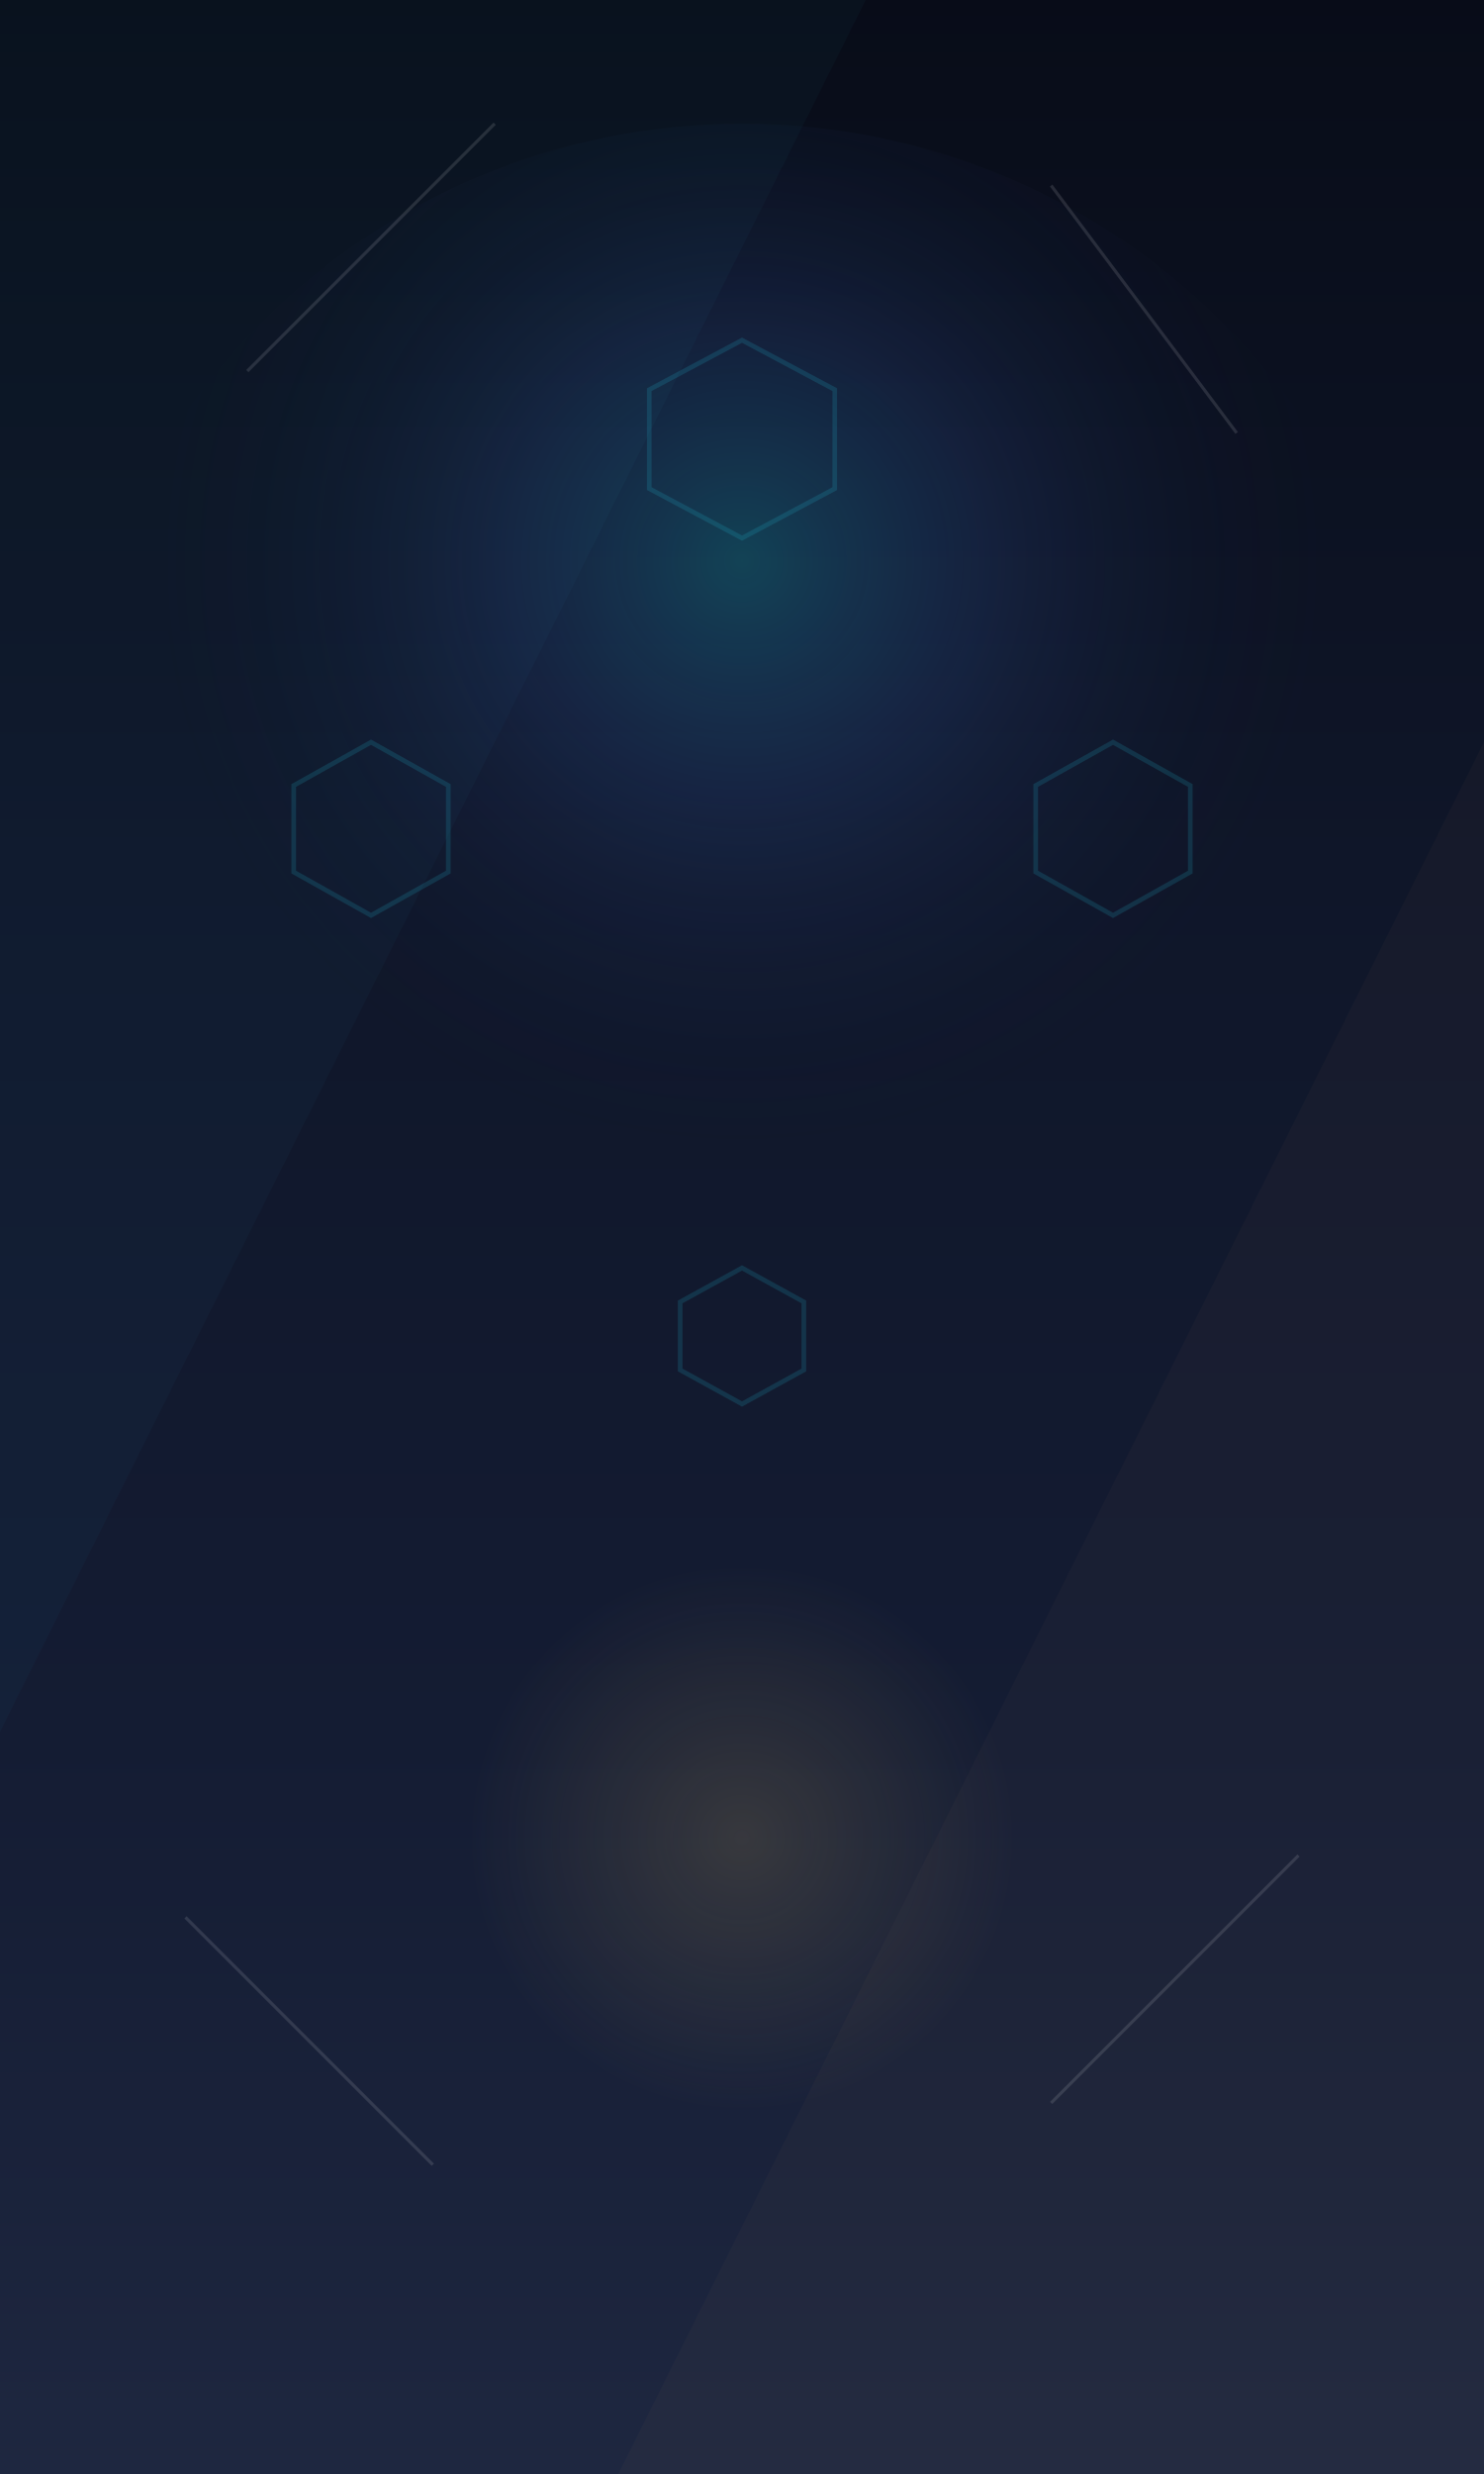
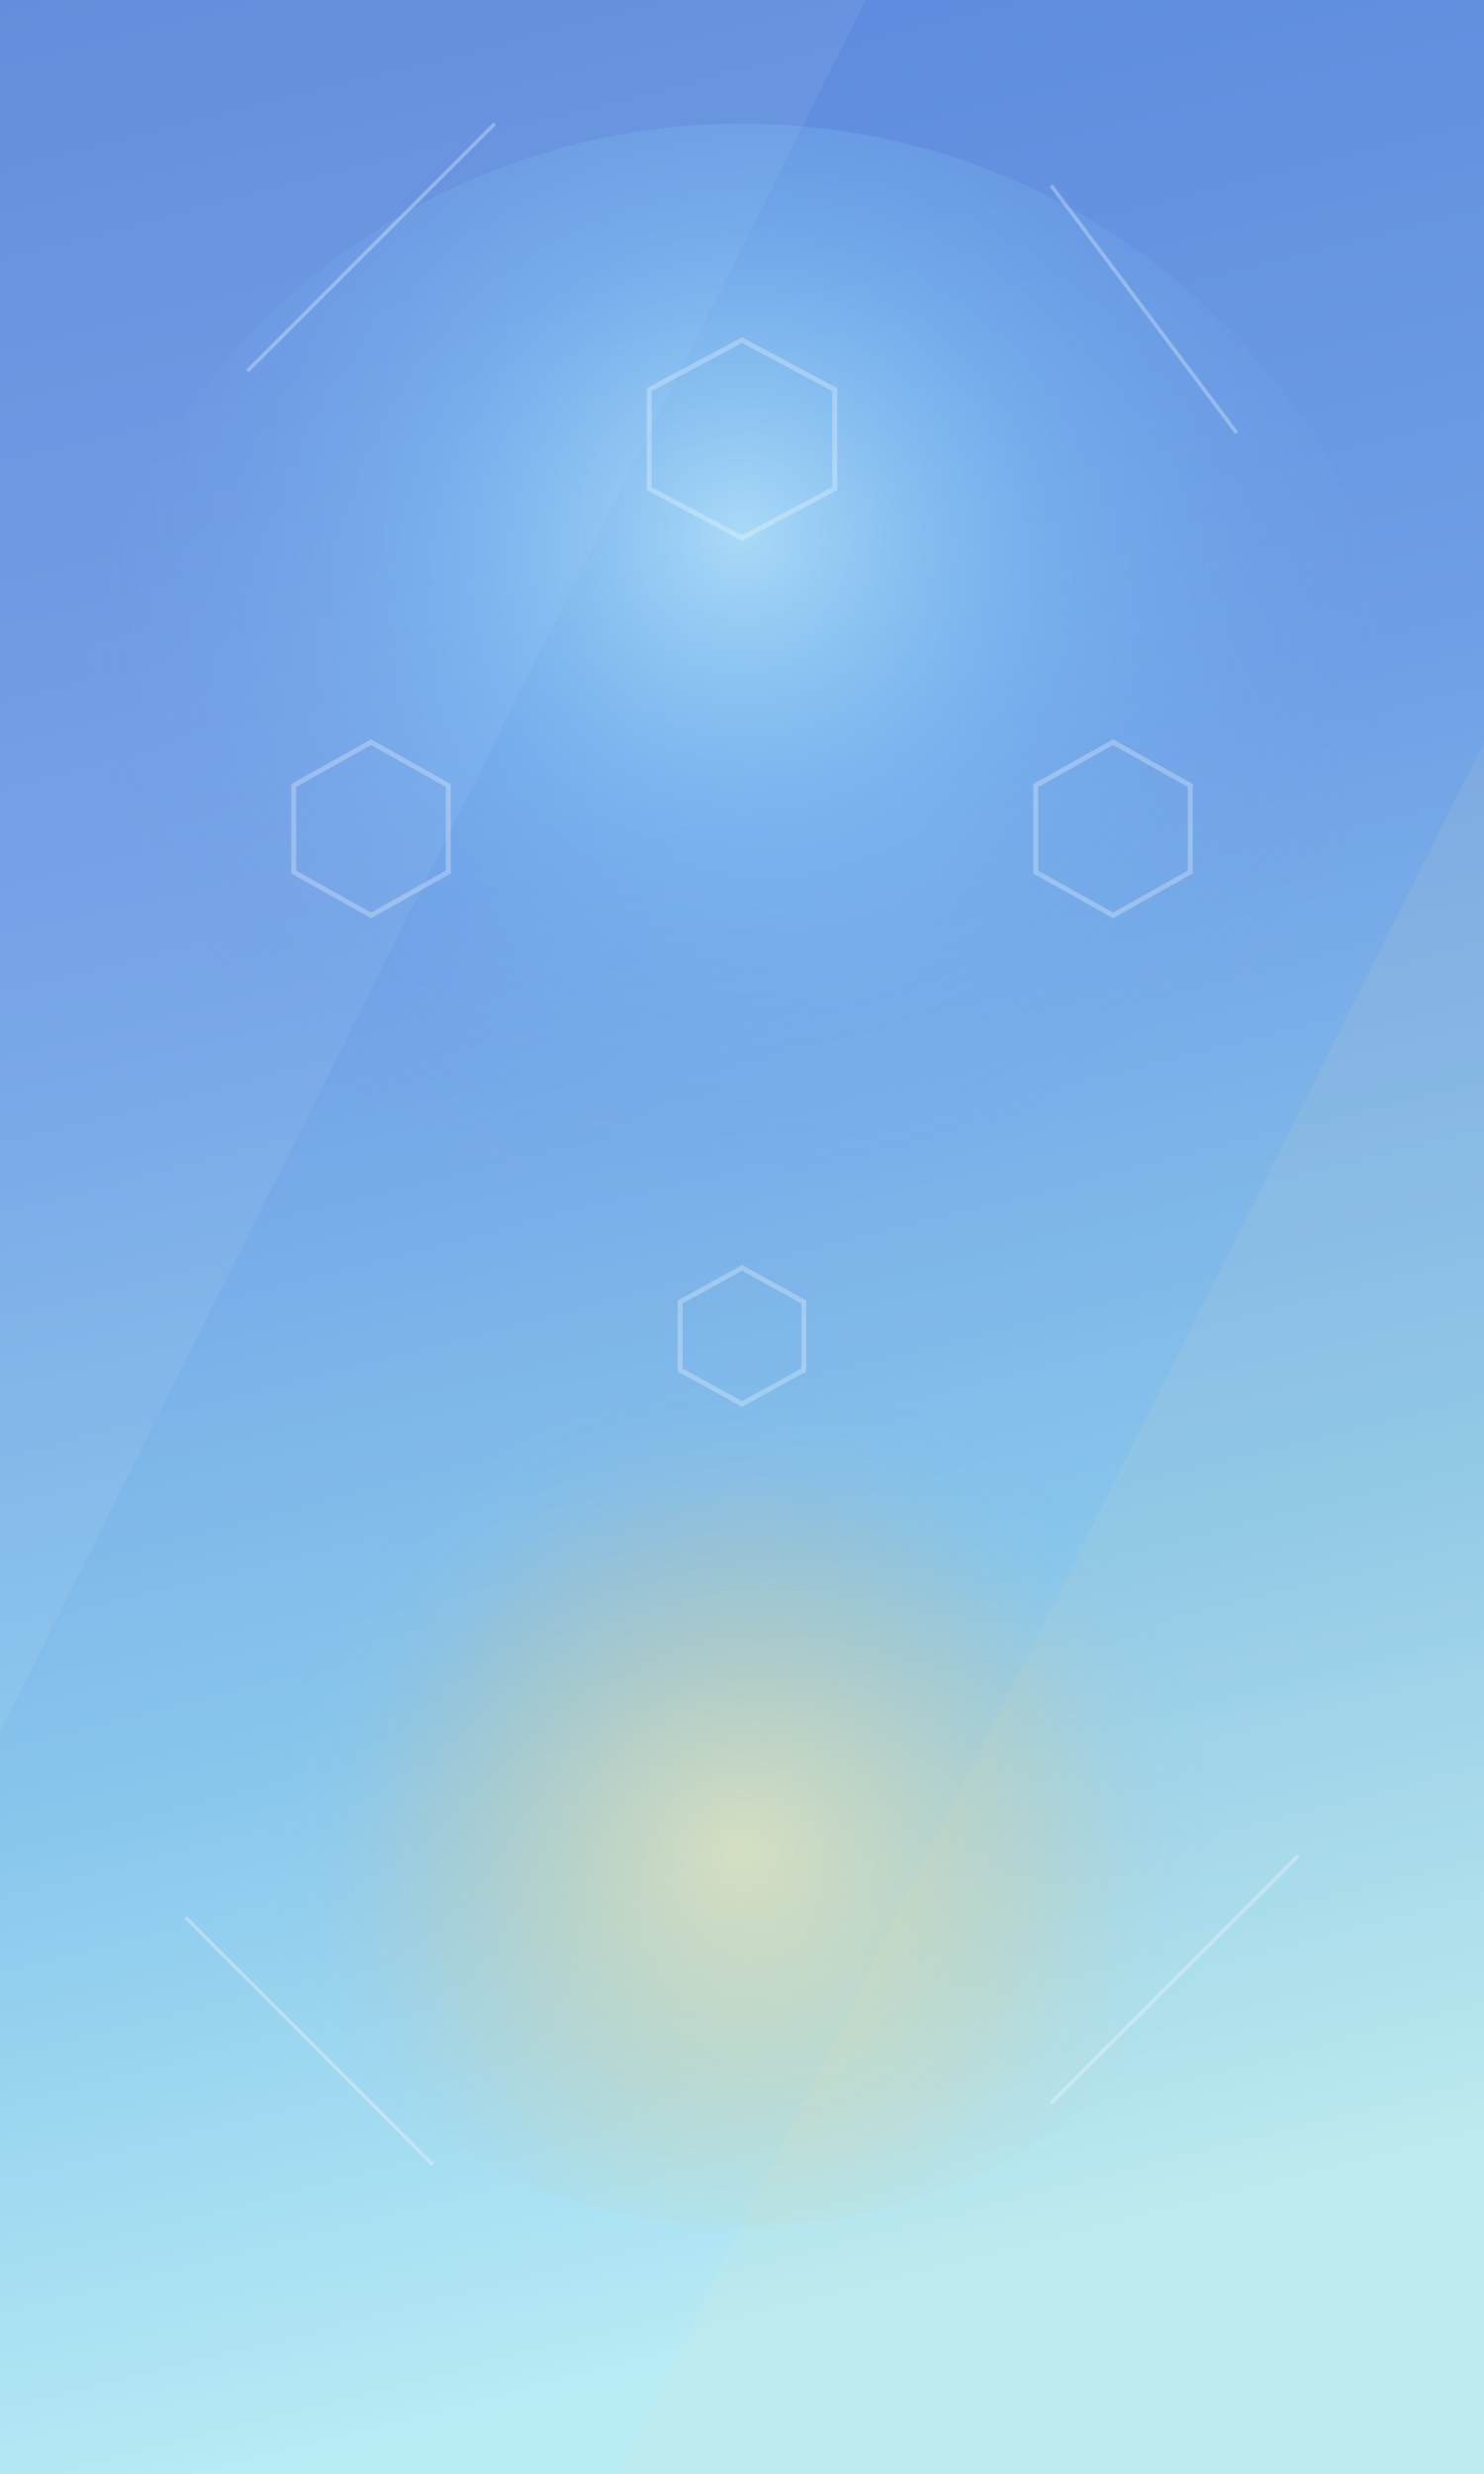
<svg xmlns="http://www.w3.org/2000/svg" viewBox="0 0 480 800" width="480" height="800">
  <defs>
-     <linearGradient id="menu-grad" x1="0" y1="0" x2="0" y2="1">
-       <stop offset="0%" stop-color="#080c18" />
-       <stop offset="35%" stop-color="#0f1629" />
-       <stop offset="70%" stop-color="#141c33" />
-       <stop offset="100%" stop-color="#1e2740" />
+     <linearGradient id="menu-grad" x1="0" y1="0" x2="0.15" y2="1">
+       <stop offset="0%" stop-color="#5a86db" />
+       <stop offset="40%" stop-color="#6f9fe6" />
+       <stop offset="72%" stop-color="#88c6ec" />
+       <stop offset="100%" stop-color="#b8ecf5" />
    </linearGradient>
-     <radialGradient id="menu-glow" cx="50%" cy="32%" r="45%">
-       <stop offset="0%" stop-color="#22d3ee" stop-opacity="0.25" />
-       <stop offset="40%" stop-color="#4f8dff" stop-opacity="0.12" />
-       <stop offset="100%" stop-color="#080c18" stop-opacity="0" />
+     <radialGradient id="menu-glow" cx="50%" cy="30%" r="50%">
+       <stop offset="0%" stop-color="#c5f6ff" stop-opacity="0.7" />
+       <stop offset="45%" stop-color="#8fdcff" stop-opacity="0.3" />
+       <stop offset="100%" stop-color="#6f9fe6" stop-opacity="0" />
    </radialGradient>
-     <radialGradient id="menu-gold-glow" cx="50%" cy="65%" r="35%">
-       <stop offset="0%" stop-color="#e9c46a" stop-opacity="0.16" />
-       <stop offset="70%" stop-color="#e9c46a" stop-opacity="0" />
+     <radialGradient id="menu-gold-glow" cx="50%" cy="66%" r="42%">
+       <stop offset="0%" stop-color="#ffe9a6" stop-opacity="0.6" />
+       <stop offset="70%" stop-color="#f4c66a" stop-opacity="0.12" />
+       <stop offset="100%" stop-color="#88c6ec" stop-opacity="0" />
    </radialGradient>
  </defs>
  <rect width="480" height="800" fill="url(#menu-grad)" />
-   <path d="M 0 0 L 280 0 L 0 560 Z" fill="#22d3ee" fill-opacity="0.03" />
-   <path d="M 480 800 L 200 800 L 480 240 Z" fill="#e9c46a" fill-opacity="0.03" />
+   <path d="M 0 0 L 280 0 L 0 560 Z" fill="#ffffff" fill-opacity="0.06" />
+   <path d="M 480 800 L 200 800 L 480 240 Z" fill="#ffe9a6" fill-opacity="0.08" />
  <circle cx="240" cy="260" r="220" fill="url(#menu-glow)" />
  <circle cx="240" cy="540" r="180" fill="url(#menu-gold-glow)" />
-   <g stroke="#22d3ee" stroke-width="1.5" stroke-opacity="0.15" fill="none">
+   <g stroke="#ffffff" stroke-width="1.6" stroke-opacity="0.28" fill="none">
    <polygon points="240,110 270,126 270,158 240,174 210,158 210,126" />
    <polygon points="120,240 145,254 145,282 120,296 95,282 95,254" />
    <polygon points="360,240 385,254 385,282 360,296 335,282 335,254" />
    <polygon points="240,410 260,421 260,443 240,454 220,443 220,421" />
  </g>
-   <g stroke="#ffffff" stroke-width="1" stroke-opacity="0.12">
+   <g stroke="#ffffff" stroke-width="1.2" stroke-opacity="0.3">
    <line x1="80" y1="120" x2="160" y2="40" />
    <line x1="400" y1="140" x2="340" y2="60" />
    <line x1="60" y1="620" x2="140" y2="700" />
    <line x1="420" y1="600" x2="340" y2="680" />
  </g>
</svg>
